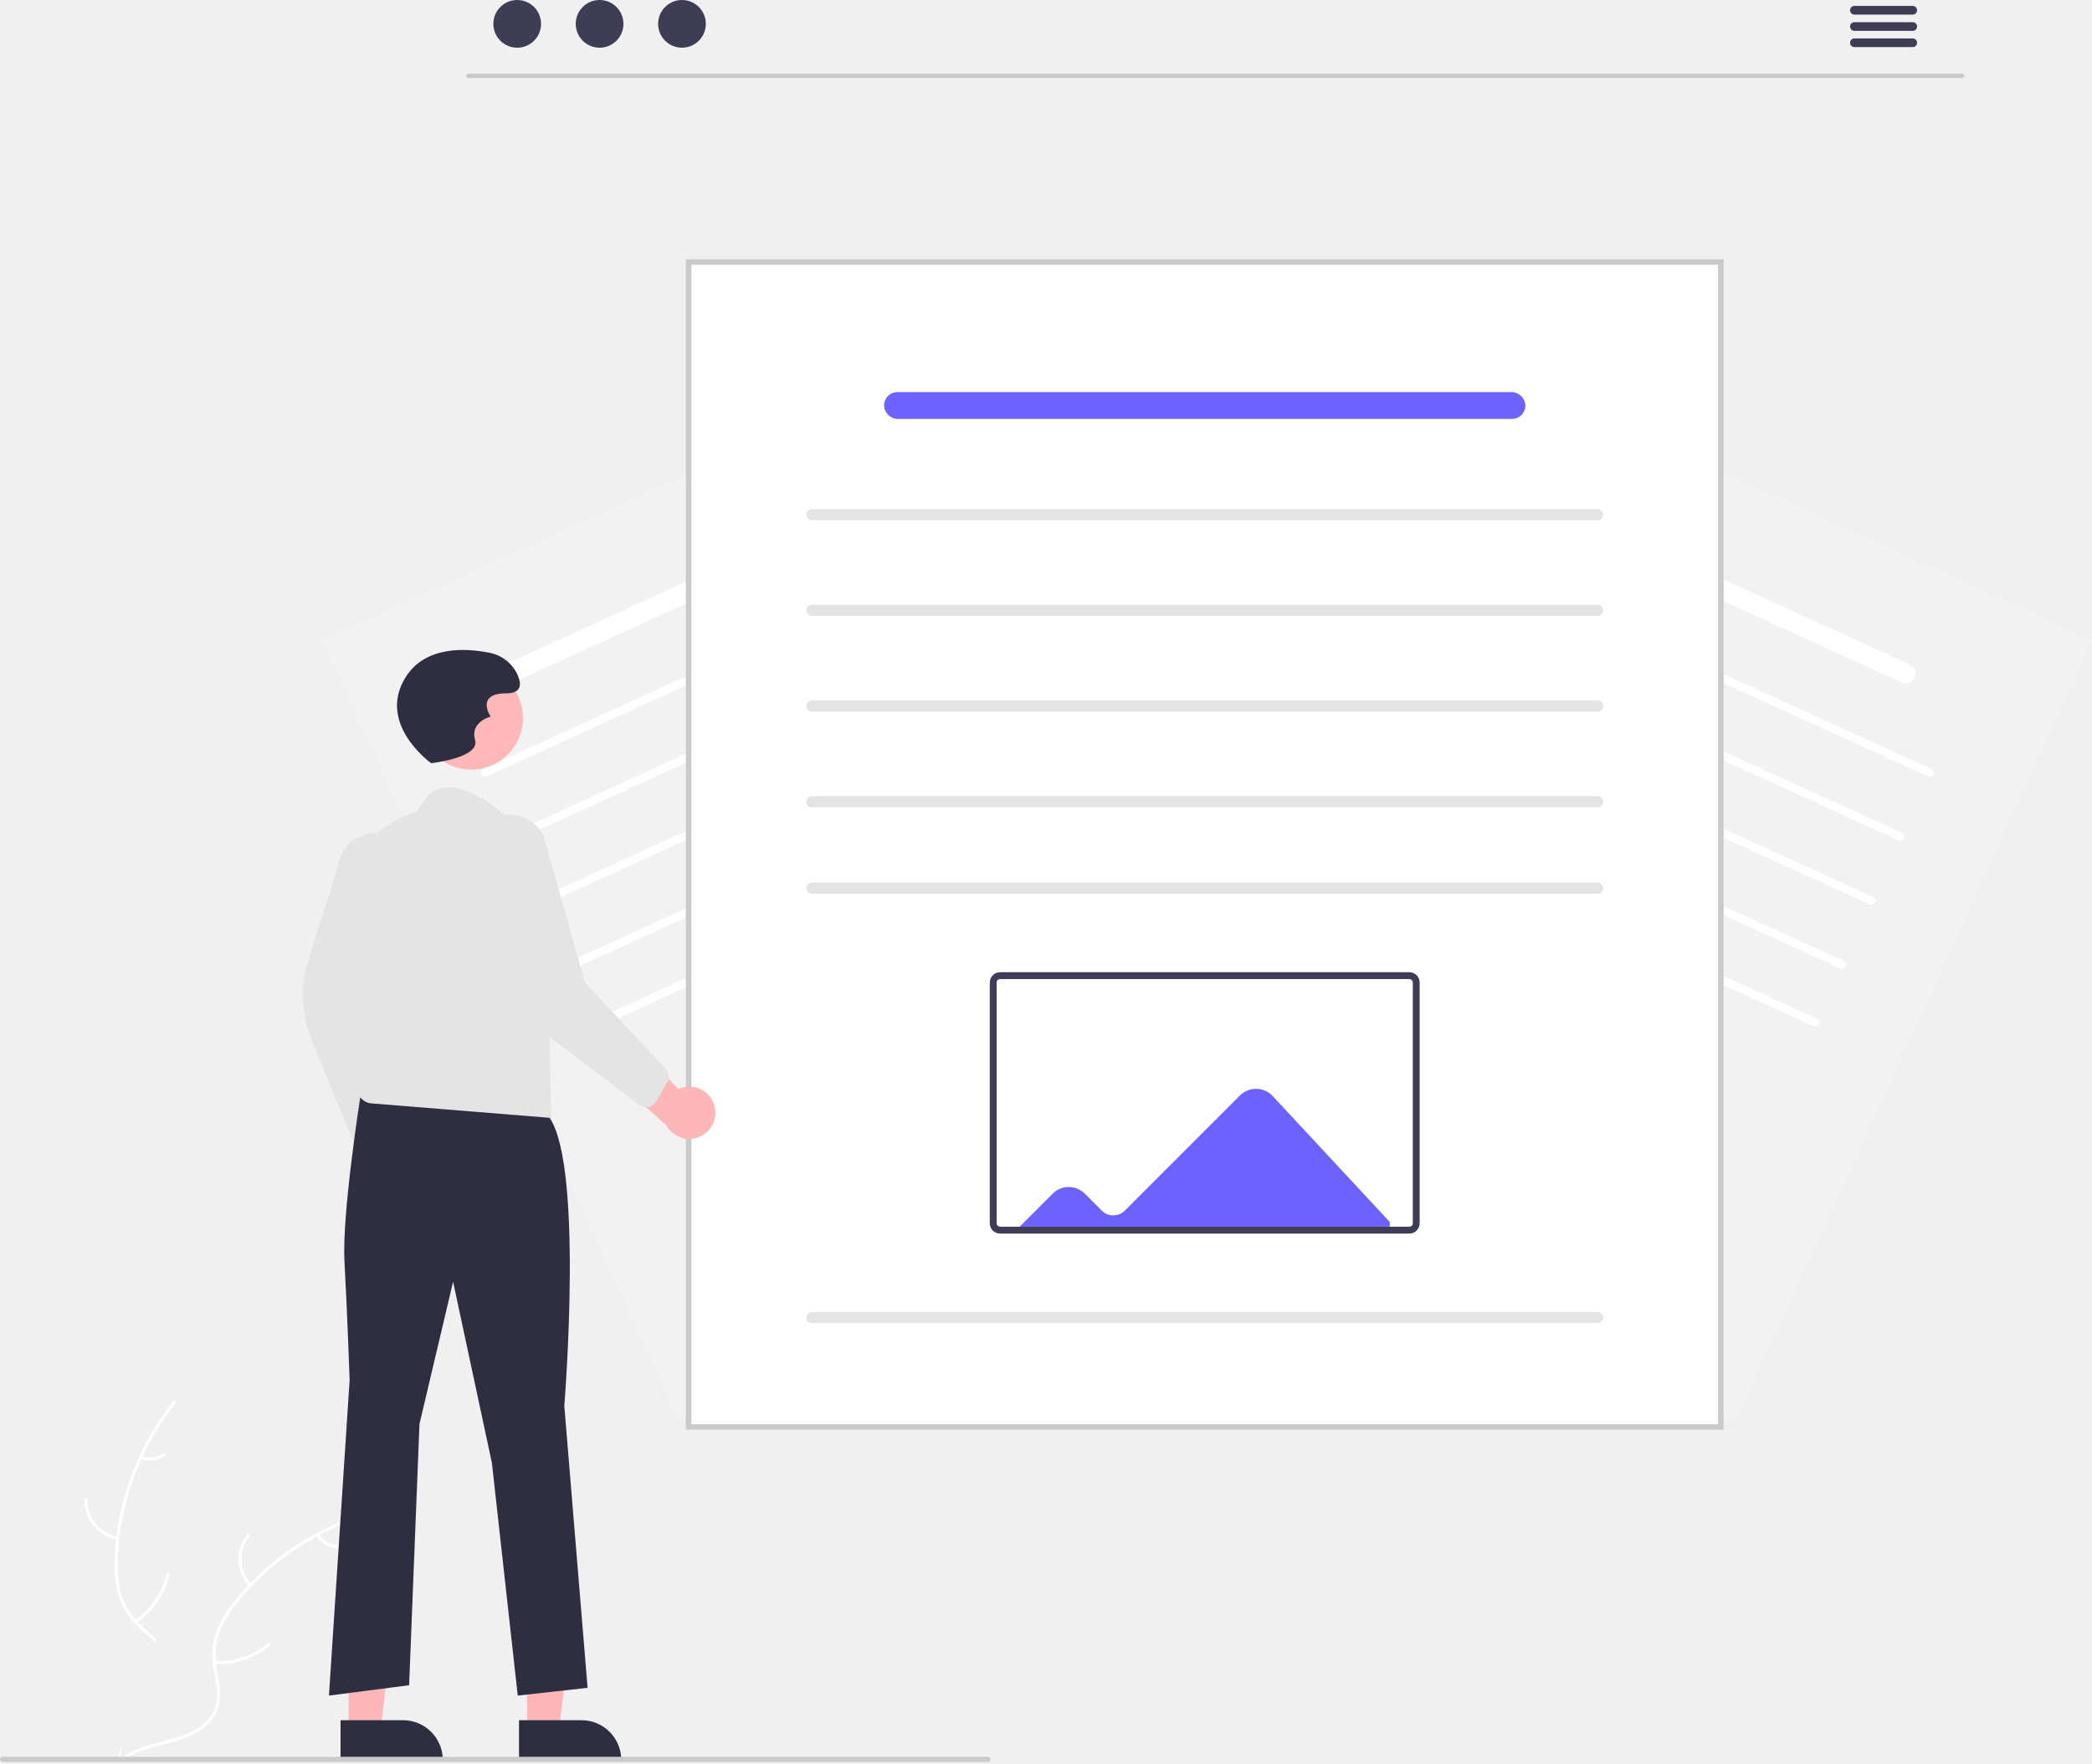
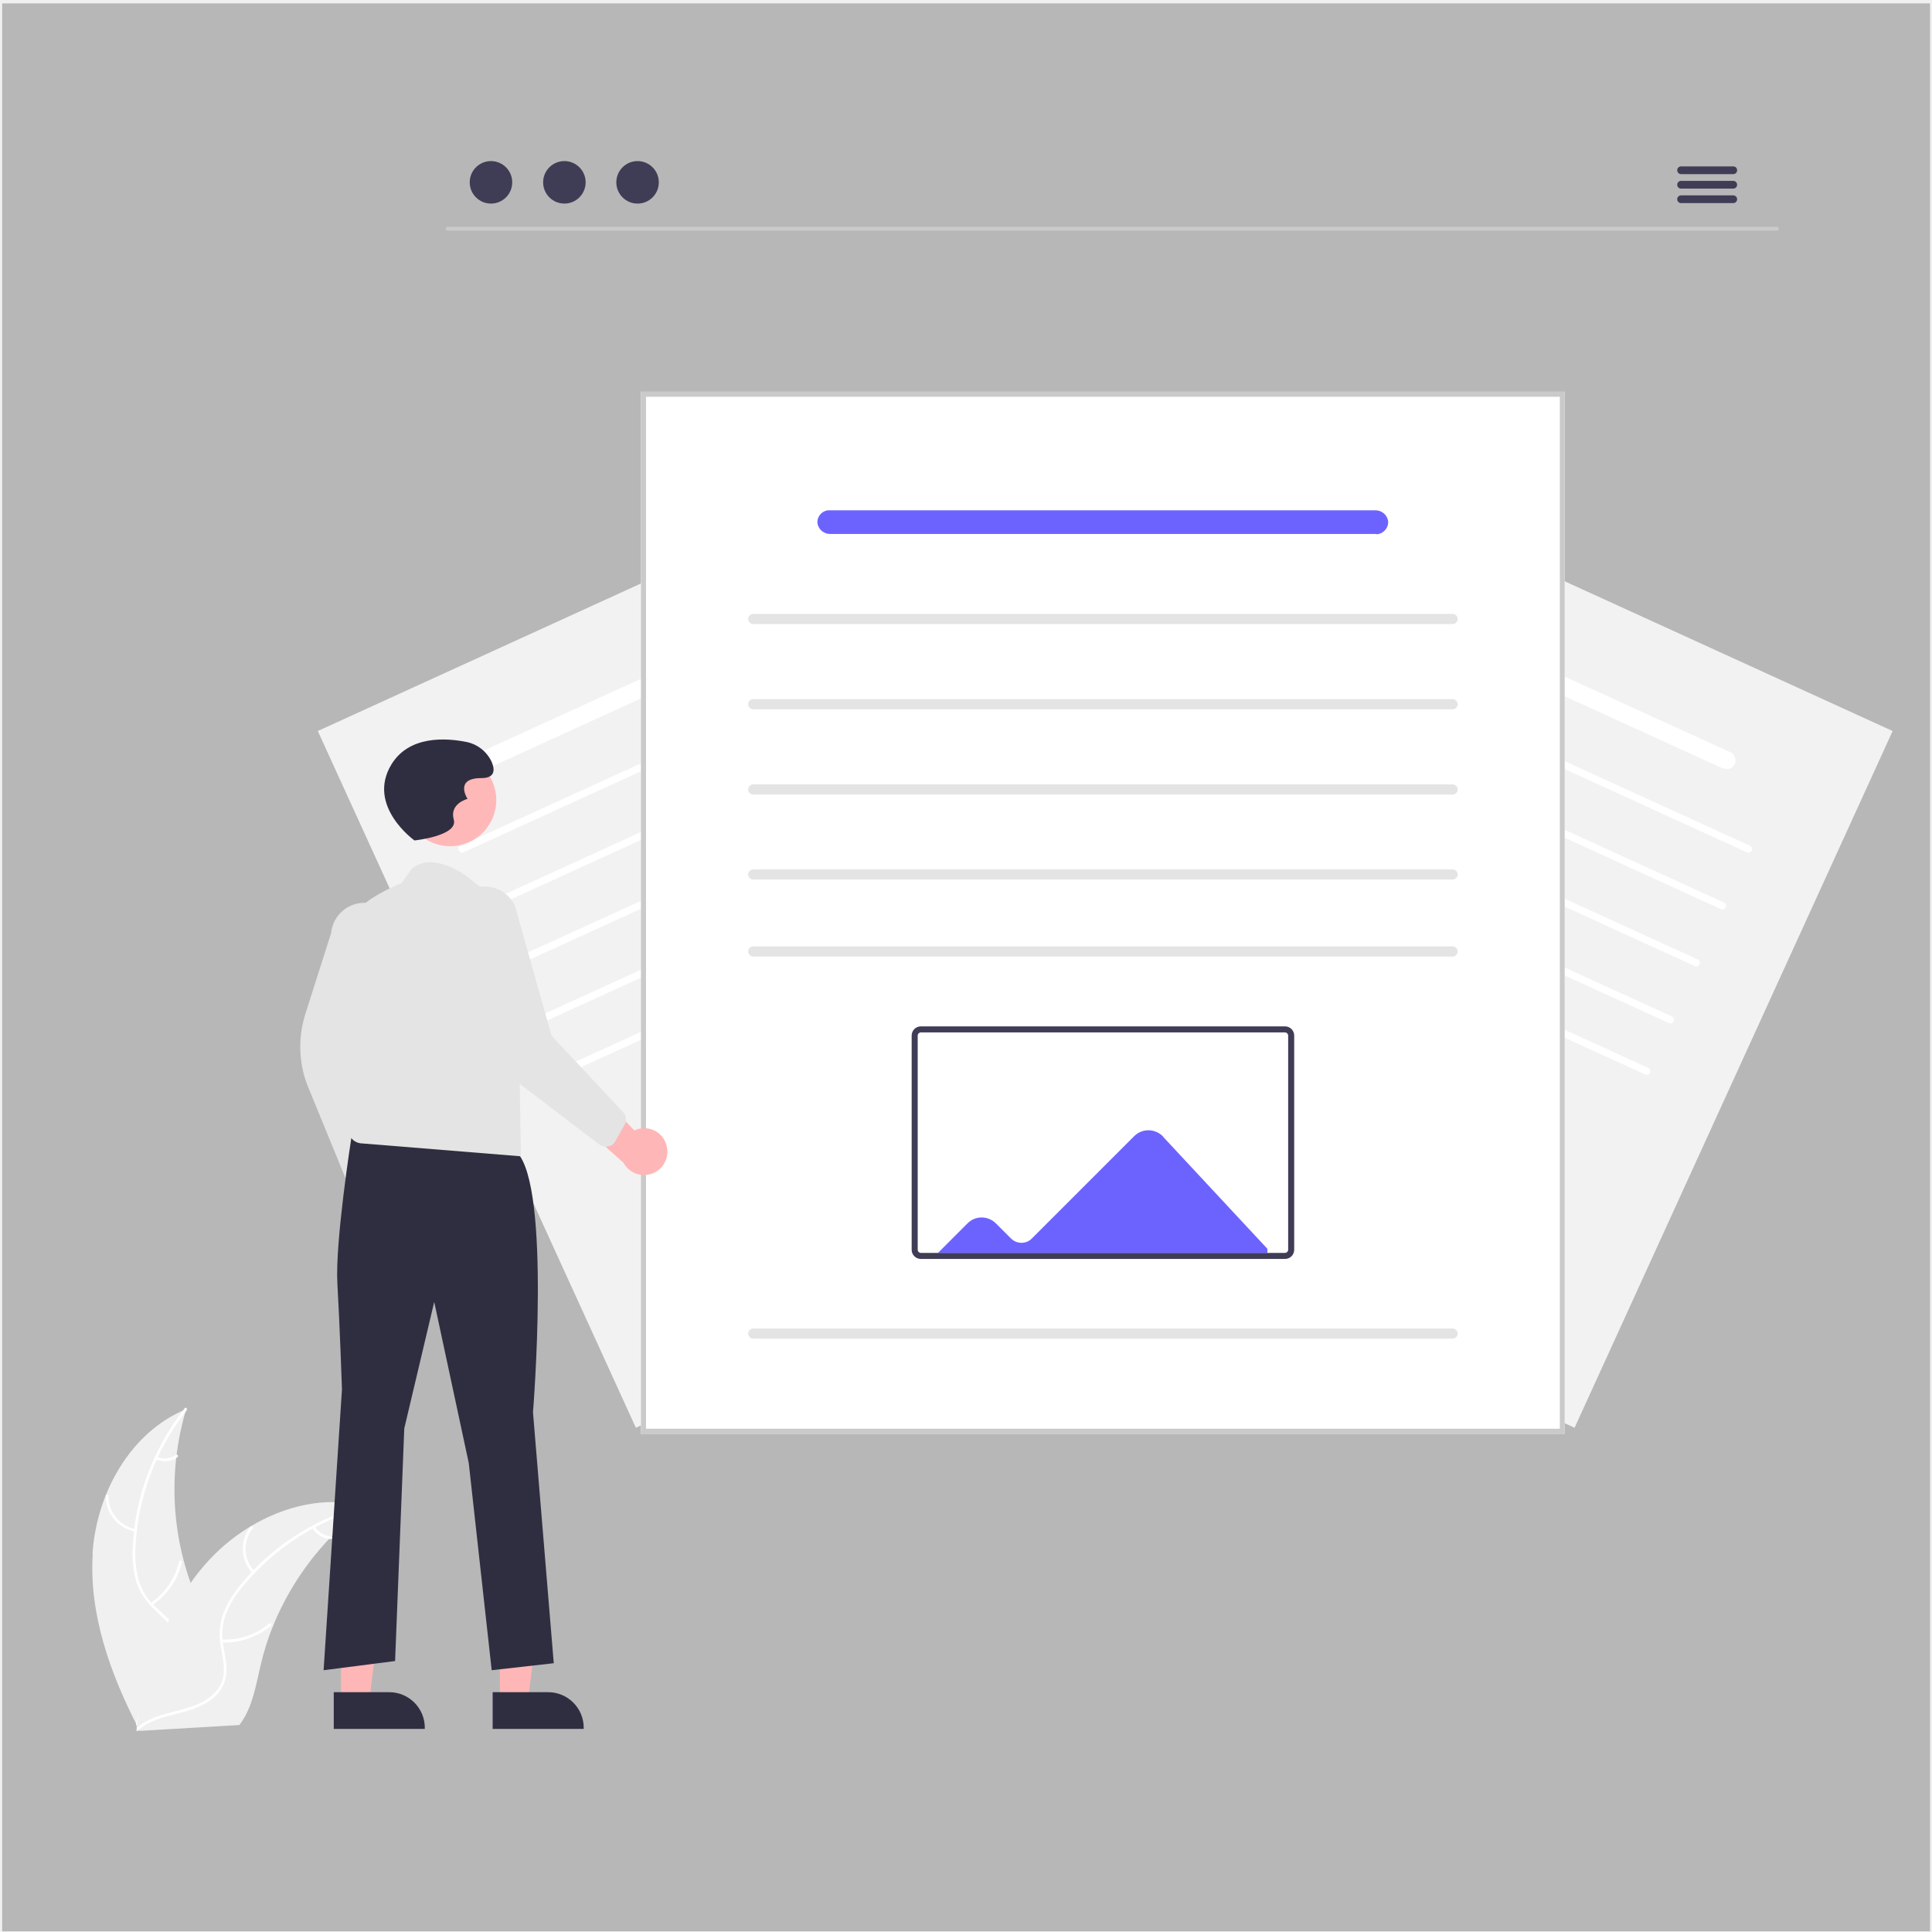
- <svg xmlns="http://www.w3.org/2000/svg" data-name="Layer 1" width="808.841" height="681.894" viewBox="0 0 808.841 681.894">
-   <path d="M866.246,659.314,597.9,536.809,736.075,234.139l268.345,122.505Z" transform="translate(-195.5797 -109.0532)" fill="#f2f2f2" />
-   <path d="M907.123,483.478l-203.145-92.739a1.586,1.586,0,0,1,1.317-2.885l203.145,92.739a1.586,1.586,0,0,1-1.317,2.885Z" transform="translate(-195.5797 -109.0532)" fill="#fff" />
-   <path d="M918.42,458.734,715.275,365.995a1.586,1.586,0,1,1,1.317-2.885l203.145,92.739a1.586,1.586,0,1,1-1.317,2.885Z" transform="translate(-195.5797 -109.0532)" fill="#fff" />
-   <path d="M929.716,433.99,726.571,341.25a1.586,1.586,0,1,1,1.317-2.885l203.145,92.739a1.586,1.586,0,0,1-1.317,2.885Z" transform="translate(-195.5797 -109.0532)" fill="#fff" />
-   <path d="M941.012,409.246,737.867,316.506a1.586,1.586,0,1,1,1.317-2.885l203.145,92.739a1.586,1.586,0,0,1-1.317,2.885Z" transform="translate(-195.5797 -109.0532)" fill="#fff" />
-   <path d="M896.915,505.84,693.77,413.101a1.586,1.586,0,1,1,1.317-2.885l203.145,92.739a1.586,1.586,0,0,1-1.317,2.885Z" transform="translate(-195.5797 -109.0532)" fill="#fff" />
-   <path d="M930.837,372.948,772.156,300.507a3.965,3.965,0,0,1-2.23-4.779,3.816,3.816,0,0,1,5.2-2.252L933.76,365.895a4.001,4.001,0,0,1,2.261,4.85A3.816,3.816,0,0,1,930.837,372.948Z" transform="translate(-195.5797 -109.0532)" fill="#fff" />
-   <path d="M320.271,356.644,588.616,234.139,726.791,536.809,458.445,659.314Z" transform="translate(-195.5797 -109.0532)" fill="#f2f2f2" />
-   <path d="M417.568,483.478l203.145-92.739a1.586,1.586,0,1,0-1.317-2.885l-203.145,92.739a1.586,1.586,0,1,0,1.317,2.885Z" transform="translate(-195.5797 -109.0532)" fill="#fff" />
-   <path d="M406.271,458.734,609.416,365.995a1.586,1.586,0,0,0-1.317-2.885l-203.145,92.739a1.586,1.586,0,1,0,1.317,2.885Z" transform="translate(-195.5797 -109.0532)" fill="#fff" />
-   <path d="M394.975,433.99l203.145-92.739a1.586,1.586,0,0,0-1.317-2.885L393.658,431.104a1.586,1.586,0,0,0,1.317,2.885Z" transform="translate(-195.5797 -109.0532)" fill="#fff" />
-   <path d="M383.679,409.246l203.145-92.739a1.586,1.586,0,1,0-1.317-2.885L382.362,406.36a1.586,1.586,0,0,0,1.317,2.885Z" transform="translate(-195.5797 -109.0532)" fill="#fff" />
-   <path d="M427.776,505.84,630.921,413.101a1.586,1.586,0,0,0-1.317-2.885L426.459,502.955a1.586,1.586,0,1,0,1.317,2.885Z" transform="translate(-195.5797 -109.0532)" fill="#fff" />
-   <path d="M393.854,372.948l158.682-72.441a3.965,3.965,0,0,0,2.23-4.779,3.816,3.816,0,0,0-5.2-2.252L390.931,365.895a4.001,4.001,0,0,0-2.261,4.85A3.816,3.816,0,0,0,393.854,372.948Z" transform="translate(-195.5797 -109.0532)" fill="#fff" />
-   <path d="M222.405,714.031c1.694-26.244,16.317-52.871,40.66-62.823a121.169,121.169,0,0,0,4.933,83.044c4.431,10.101,10.41,20.874,7.436,31.495-1.85,6.609-7.022,11.888-12.949,15.349-5.927,3.461-12.62,5.34-19.231,7.184l-1.253,1.168C229.947,766.075,220.711,740.276,222.405,714.031Z" transform="translate(-195.5797 -109.0532)" fill="#f0f0f0" />
-   <path d="M263.34,651.686a103.567,103.567,0,0,0-22.249,59.71,44.599,44.599,0,0,0,1.333,13.91,25.58,25.58,0,0,0,7.054,11.467c3.049,2.975,6.512,5.665,8.785,9.33a15.663,15.663,0,0,1,1.521,12.719c-1.501,5.294-4.814,9.733-8.205,13.961-3.765,4.695-7.75,9.511-9.112,15.52-.165.728-1.285.429-1.12-.298,2.37-10.454,12-16.883,16.209-26.422,1.964-4.451,2.598-9.521.246-13.957-2.056-3.879-5.626-6.656-8.739-9.642a27.296,27.296,0,0,1-7.315-10.955,41.231,41.231,0,0,1-1.863-13.808,100.479,100.479,0,0,1,5.517-30.916,105.403,105.403,0,0,1,17.121-31.442c.462-.583,1.276.243.817.822Z" transform="translate(-195.5797 -109.0532)" fill="#fff" />
-   <path d="M240.987,704.376a15.538,15.538,0,0,1-12.771-15.548.58.58,0,0,1,1.159-.011,14.388,14.388,0,0,0,11.909,14.439c.735.129.433,1.249-.298,1.12Z" transform="translate(-195.5797 -109.0532)" fill="#fff" />
-   <path d="M247.733,735.468a29.949,29.949,0,0,0,12.329-18.01c.168-.727,1.288-.429,1.12.298A31.151,31.151,0,0,1,248.315,736.471c-.619.419-1.197-.586-.582-1.003Z" transform="translate(-195.5797 -109.0532)" fill="#fff" />
-   <path d="M250.413,671.958a8.795,8.795,0,0,0,8.295-.916c.613-.426,1.191.579.582,1.003a9.856,9.856,0,0,1-9.175,1.034.599.599,0,0,1-.411-.709.582.582,0,0,1,.709-.411Z" transform="translate(-195.5797 -109.0532)" fill="#fff" />
-   <path d="M341.559,693.247c-.375.277-.751.554-1.126.841A115.831,115.831,0,0,0,326.333,706.508c-.342.344-.684.697-1.016,1.05a122.112,122.112,0,0,0-24.324,37.81,118.587,118.587,0,0,0-5.489,17.162c-1.922,8.081-3.362,16.996-7.713,23.771a20.346,20.346,0,0,1-1.466,2.047l-42.802,2.539c-.1-.043-.2-.076-.301-.119l-1.704.18c.051-.307.11-.624.161-.931.029-.178.067-.357.096-.535.022-.119.045-.238.058-.346.007-.04.015-.079.023-.109.013-.109.037-.208.051-.307q.489-2.66,1.017-5.323c-.001-.01-.001-.01.008-.02,2.716-13.518,6.585-26.928,12.366-39.325.174-.373.347-.756.541-1.13a113.158,113.158,0,0,1,9.233-15.992,100.037,100.037,0,0,1,6.199-8.002,83.187,83.187,0,0,1,19.857-16.799c14.87-9.016,32.459-13.176,49.159-9.198C340.713,693.033,341.131,693.135,341.559,693.247Z" transform="translate(-195.5797 -109.0532)" fill="#f0f0f0" />
-   <path d="M341.495,693.796a103.567,103.567,0,0,0-53.714,34.279,44.6,44.6,0,0,0-7.31,11.909,25.58,25.58,0,0,0-1.272,13.402c.643,4.211,1.789,8.444,1.397,12.739a15.663,15.663,0,0,1-6.443,11.071c-4.385,3.323-9.703,4.873-14.956,6.207-5.833,1.482-11.914,2.928-16.62,6.906-.57.482-1.285-.431-.715-.912,8.186-6.92,19.746-6.255,28.85-11.338,4.248-2.371,7.806-6.037,8.599-10.995.693-4.335-.484-8.702-1.172-12.96a27.296,27.296,0,0,1,.755-13.151,41.231,41.231,0,0,1,6.825-12.146,100.479,100.479,0,0,1,23.018-21.363,105.404,105.404,0,0,1,32.6-14.797c.72-.188.873.962.157,1.149Z" transform="translate(-195.5797 -109.0532)" fill="#fff" />
-   <path d="M291.924,722.407a15.538,15.538,0,0,1-.836-20.103c.461-.586,1.394.102.932.689a14.388,14.388,0,0,0,.816,18.699c.509.545-.406,1.258-.912.715Z" transform="translate(-195.5797 -109.0532)" fill="#fff" />
-   <path d="M278.591,751.295a29.949,29.949,0,0,0,20.687-6.957c.572-.48,1.286.433.715.912a31.151,31.151,0,0,1-21.542,7.196c-.746-.038-.603-1.189.139-1.151Z" transform="translate(-195.5797 -109.0532)" fill="#fff" />
-   <path d="M318.968,702.199a8.795,8.795,0,0,0,7.175,4.263c.746.029.602,1.179-.139,1.151a9.856,9.856,0,0,1-7.948-4.698.599.599,0,0,1,.098-.814.582.582,0,0,1,.814.098Z" transform="translate(-195.5797 -109.0532)" fill="#fff" />
-   <path d="M861.997,661.858H460.741V209.276H861.997Z" transform="translate(-195.5797 -109.0532)" fill="#fff" />
-   <path d="M861.997,661.858H460.741V209.276H861.997Zm-399.099-2.157H859.84v-448.268H462.898Z" transform="translate(-195.5797 -109.0532)" fill="#cacaca" />
-   <path d="M813.25,421.185H509.488a2.157,2.157,0,1,1,0-4.315h303.762a2.157,2.157,0,0,1,0,4.315Z" transform="translate(-195.5797 -109.0532)" fill="#e4e4e4" />
-   <path d="M813.25,384.185H509.488a2.157,2.157,0,1,1,0-4.315h303.762a2.157,2.157,0,0,1,0,4.315Z" transform="translate(-195.5797 -109.0532)" fill="#e4e4e4" />
-   <path d="M813.25,347.185H509.488a2.157,2.157,0,1,1,0-4.315h303.762a2.157,2.157,0,0,1,0,4.315Z" transform="translate(-195.5797 -109.0532)" fill="#e4e4e4" />
-   <path d="M813.25,310.185H509.488a2.157,2.157,0,1,1,0-4.315h303.762a2.157,2.157,0,0,1,0,4.315Z" transform="translate(-195.5797 -109.0532)" fill="#e4e4e4" />
-   <path d="M813.25,454.623H509.488a2.157,2.157,0,1,1,0-4.315h303.762a2.157,2.157,0,0,1,0,4.315Z" transform="translate(-195.5797 -109.0532)" fill="#e4e4e4" />
-   <path d="M813.25,620.623H509.488a2.157,2.157,0,1,1,0-4.315h303.762a2.157,2.157,0,0,1,0,4.315Z" transform="translate(-195.5797 -109.0532)" fill="#e4e4e4" />
-   <path d="M740.484,585.994h-158.231a3.993,3.993,0,0,1-3.989-3.989V488.928a3.993,3.993,0,0,1,3.989-3.989h158.231a3.993,3.993,0,0,1,3.989,3.989v93.077A3.993,3.993,0,0,1,740.484,585.994Z" transform="translate(-195.5797 -109.0532)" fill="#fff" />
-   <path d="M687.643,532.82a8.801,8.801,0,0,0-12.646-.226L630.467,577.125a6.288,6.288,0,0,1-8.869.013l-6.595-6.582a8.78,8.78,0,0,0-12.42,0L589.819,583.335H732.918v-1.822Z" transform="translate(-195.5797 -109.0532)" fill="#6c63ff" />
-   <path d="M740.484,585.994h-158.231a3.993,3.993,0,0,1-3.989-3.989V488.928a3.993,3.993,0,0,1,3.989-3.989h158.231a3.993,3.993,0,0,1,3.989,3.989v93.077A3.993,3.993,0,0,1,740.484,585.994ZM582.253,487.598a1.331,1.331,0,0,0-1.33,1.33v93.077a1.331,1.331,0,0,0,1.33,1.33h158.231a1.331,1.331,0,0,0,1.33-1.33V488.928a1.331,1.331,0,0,0-1.33-1.33Z" transform="translate(-195.5797 -109.0532)" fill="#3f3d56" />
-   <path d="M359.017,570.436a10.056,10.056,0,0,0-8.672-12.75l-8.291-34.76-12.707,13.541,9.821,30.933a10.11,10.11,0,0,0,19.849,3.036Z" transform="translate(-195.5797 -109.0532)" fill="#ffb6b6" />
-   <path d="M336.856,557.828a4.505,4.505,0,0,1-2.708-2.476l-17.579-42.998a46.373,46.373,0,0,1-1.648-32.603l11.264-35.283a14.497,14.497,0,1,1,28.872,2.642l-14.938,56.816,10.005,44.622a4.515,4.515,0,0,1-2.2,4.679l-7.416,4.237a4.506,4.506,0,0,1-2.623.576A4.455,4.455,0,0,1,336.856,557.828Z" transform="translate(-195.5797 -109.0532)" fill="#e4e4e4" />
-   <polygon points="203.799 669.082 216.058 669.082 221.891 621.794 203.796 621.794 203.799 669.082" fill="#ffb6b6" />
-   <path d="M396.251,774.133l24.144-.001h.001a15.387,15.387,0,0,1,15.386,15.386v.5l-39.531.001Z" transform="translate(-195.5797 -109.0532)" fill="#2f2e41" />
-   <polygon points="134.799 669.082 147.058 669.082 152.891 621.794 134.796 621.794 134.799 669.082" fill="#ffb6b6" />
-   <path d="M327.251,774.133l24.144-.001h.001a15.387,15.387,0,0,1,15.386,15.386v.5l-39.531.001Z" transform="translate(-195.5797 -109.0532)" fill="#2f2e41" />
-   <path d="M406.761,539.618l-71.897-6.326s-7.103,45.326-6.103,63.326,2,46,2,46l-8,122,31-4,4-101,13-55,15,70,10,90,27-3-9-109S421.76,554.618,406.761,539.618Z" transform="translate(-195.5797 -109.0532)" fill="#2f2e41" />
-   <circle cx="182.181" cy="277.565" r="20" fill="#ffb8b8" />
-   <path d="M399.662,431.276l-14.285-11.371s-15.469-11.936-24.543-3.111l-4.074,5.825s-23.098,8.657-23.098,19.657l1.098,60.343s-8,31,4,33l69.902,5.657-.902-57.657Z" transform="translate(-195.5797 -109.0532)" fill="#e4e4e4" />
-   <path d="M362.261,404.118s-21-15-10-33c7.631-12.487,23.444-11.499,32.414-9.722a15.154,15.154,0,0,1,11.086,8.722c1.5,3.5,1.5,7-4.5,7-12,0-6,9-6,9s-8,2-6,9S362.261,404.118,362.261,404.118Z" transform="translate(-195.5797 -109.0532)" fill="#2f2e41" />
-   <path d="M471.819,536.663a10.056,10.056,0,0,0-13.945-6.581L433.082,504.346l-4.072,18.118,24.167,21.661a10.11,10.11,0,0,0,18.641-7.463Z" transform="translate(-195.5797 -109.0532)" fill="#ffb6b6" />
-   <path d="M446.325,537.054a4.505,4.505,0,0,1-3.59-.758l-36.977-28.116a46.373,46.373,0,0,1-17.974-27.25l-8.211-36.116a14.497,14.497,0,1,1,26.215-12.384l15.98,56.532,31.277,33.361a4.515,4.515,0,0,1,.48,5.148l-4.237,7.416a4.506,4.506,0,0,1-1.968,1.828A4.455,4.455,0,0,1,446.325,537.054Z" transform="translate(-195.5797 -109.0532)" fill="#e4e4e4" />
-   <path d="M954.236,139.23H376.68a.838.838,0,0,1,0-1.677H954.236a.838.838,0,0,1,0,1.677Z" transform="translate(-195.5797 -109.0532)" fill="#cacaca" />
-   <circle cx="199.967" cy="9.221" r="9.221" fill="#3f3d56" />
-   <circle cx="231.821" cy="9.221" r="9.221" fill="#3f3d56" />
-   <circle cx="263.675" cy="9.221" r="9.221" fill="#3f3d56" />
-   <path d="M935.15,114.693H912.518a1.677,1.677,0,0,1,0-3.353h22.633a1.677,1.677,0,0,1,0,3.353Z" transform="translate(-195.5797 -109.0532)" fill="#3f3d56" />
-   <path d="M935.15,120.98H912.518a1.677,1.677,0,0,1,0-3.353h22.633a1.677,1.677,0,0,1,0,3.353Z" transform="translate(-195.5797 -109.0532)" fill="#3f3d56" />
-   <path d="M935.15,127.267H912.518a1.677,1.677,0,0,1,0-3.353h22.633a1.677,1.677,0,0,1,0,3.353Z" transform="translate(-195.5797 -109.0532)" fill="#3f3d56" />
-   <path d="M577.58,790.276h-381a1,1,0,1,1,0-2h381a1,1,0,0,1,0,2Z" transform="translate(-195.5797 -109.0532)" fill="#cacaca" />
-   <path d="M780.155,271.019H542.879a5.393,5.393,0,0,1-5.459-4.654,5.191,5.191,0,0,1,5.162-5.725H779.787a5.442,5.442,0,0,1,5.538,4.724A5.19,5.19,0,0,1,780.155,271.019Z" transform="translate(-195.5797 -109.0532)" fill="#6c63ff" />
+ <svg xmlns="http://www.w3.org/2000/svg" version="1.1" viewBox="0 0 800 800">
+   <defs>
+     <style>
+       .cls-1 {
+         fill: #cacaca;
+       }
+ 
+       .cls-2 {
+         fill: #2f2e41;
+       }
+ 
+       .cls-3 {
+         fill: #fff;
+       }
+ 
+       .cls-4 {
+         fill: #ffb6b6;
+       }
+ 
+       .cls-5 {
+         fill: #f0f0f0;
+       }
+ 
+       .cls-6 {
+         fill: #3f3d56;
+       }
+ 
+       .cls-7 {
+         fill: #f2f2f2;
+       }
+ 
+       .cls-8 {
+         fill: #ffb8b8;
+       }
+ 
+       .cls-9 {
+         fill: #e4e4e4;
+       }
+ 
+       .cls-10 {
+         fill: #6c63ff;
+       }
+ 
+       .cls-11 {
+         fill: #b7b7b7;
+       }
+     </style>
+   </defs>
+   <g>
+     <g id="Capa_1">
+       <rect class="cls-11" x=".9" y="1.4" width="798.3" height="798.3" />
+       <path class="cls-7" d="M652,591.2l-255.8-116.8,131.7-288.5,255.8,116.8-131.7,288.5Z" />
+       <path class="cls-3" d="M691,423.6l-193.6-88.4c-.8-.3-1.1-1.2-.7-2,.3-.8,1.2-1.1,2-.7h0l193.6,88.4c.8.3,1.1,1.2.7,2-.3.8-1.2,1.1-2,.7h0Z" />
+       <path class="cls-3" d="M701.7,400l-193.6-88.4c-.8-.3-1.1-1.2-.7-2,.3-.8,1.2-1.1,2-.7h0l193.6,88.4c.8.3,1.1,1.2.7,2-.3.8-1.2,1.1-2,.7h0Z" />
+       <path class="cls-3" d="M712.5,376.4l-193.6-88.4c-.8-.3-1.1-1.2-.7-2,.3-.8,1.2-1.1,2-.7l193.6,88.4c.8.3,1.1,1.2.7,2-.3.8-1.2,1.1-2,.7Z" />
+       <path class="cls-3" d="M723.3,352.9l-193.6-88.4c-.8-.3-1.1-1.2-.7-2,.3-.8,1.2-1.1,2-.7l193.6,88.4c.8.3,1.1,1.2.7,2-.3.8-1.2,1.1-2,.7h0Z" />
+       <path class="cls-3" d="M681.2,444.9l-193.6-88.4c-.8-.3-1.1-1.2-.7-2,.3-.8,1.2-1.1,2-.7l193.6,88.4c.8.3,1.1,1.2.7,2-.3.8-1.2,1.1-2,.7h0Z" />
+       <path class="cls-3" d="M713.6,318.3l-151.3-69.1c-1.8-.8-2.7-2.7-2.1-4.6.6-1.9,2.7-2.9,4.6-2.3.1,0,.2,0,.3.1l151.2,69c1.8.8,2.7,2.8,2.2,4.6-.7,1.9-2.7,2.9-4.6,2.2-.1,0-.2,0-.3-.1Z" />
+       <path class="cls-7" d="M131.6,302.7l255.8-116.8,131.7,288.5-255.8,116.8-131.7-288.5Z" />
+       <path class="cls-3" d="M224.3,423.6l193.6-88.4c.8-.3,1.1-1.2.7-2-.3-.8-1.2-1.1-2-.7l-193.6,88.4c-.8.3-1.1,1.2-.7,2s1.2,1.1,2,.7h0Z" />
+       <path class="cls-3" d="M213.5,400l193.6-88.4c.8-.3,1.1-1.2.7-2-.3-.8-1.2-1.1-2-.7h0l-193.6,88.4c-.8.3-1.1,1.2-.7,2s1.2,1.1,2,.7h0Z" />
+       <path class="cls-3" d="M202.8,376.4l193.6-88.4c.8-.3,1.1-1.2.7-2-.3-.8-1.2-1.1-2-.7l-193.6,88.4c-.8.3-1.1,1.2-.7,2,.3.8,1.2,1.1,2,.7Z" />
+       <path class="cls-3" d="M192,352.9l193.6-88.4c.8-.3,1.1-1.2.7-2-.3-.8-1.2-1.1-2-.7l-193.6,88.4c-.8.3-1.1,1.2-.7,2s1.2,1.1,2,.7h0Z" />
+       <path class="cls-3" d="M234,444.9l193.6-88.4c.8-.3,1.1-1.2.7-2-.3-.8-1.2-1.1-2-.7l-193.6,88.4c-.8.3-1.1,1.2-.7,2s1.2,1.1,2,.7h0Z" />
+       <path class="cls-3" d="M201.7,318.3l151.3-69.1c1.8-.8,2.7-2.7,2.1-4.6-.6-1.9-2.7-2.9-4.6-2.3-.1,0-.2,0-.3.1l-151.2,69c-1.8.8-2.7,2.8-2.2,4.6.7,1.9,2.7,2.9,4.6,2.2.1,0,.2,0,.3-.1Z" />
+       <path class="cls-5" d="M38.3,643.4c1.6-25,15.6-50.4,38.8-59.9-7.8,26.1-6.2,54.2,4.7,79.2,4.2,9.6,9.9,19.9,7.1,30-1.8,6.3-6.7,11.3-12.3,14.6-5.6,3.3-12,5.1-18.3,6.8l-1.2,1.1c-11.5-22.3-20.3-46.9-18.7-71.9Z" />
+       <path class="cls-3" d="M77.3,584c-12.9,16.3-20.3,36.2-21.2,56.9-.3,4.5.2,8.9,1.3,13.3,1.2,4.2,3.5,8,6.7,10.9,2.9,2.8,6.2,5.4,8.4,8.9,2.2,3.6,2.7,8.1,1.4,12.1-1.4,5-4.6,9.3-7.8,13.3-3.6,4.5-7.4,9.1-8.7,14.8-.2.7-1.2.4-1.1-.3,2.3-10,11.4-16.1,15.5-25.2,1.9-4.2,2.5-9.1.2-13.3-2-3.7-5.4-6.3-8.3-9.2-3.1-2.9-5.5-6.4-7-10.4-1.3-4.3-1.9-8.7-1.8-13.2.2-10,2-20,5.3-29.5,3.7-10.8,9.2-21,16.3-30,.4-.6,1.2.2.8.8h0Z" />
+       <path class="cls-3" d="M56,634.2c-7.1-1.3-12.3-7.6-12.2-14.8,0-.3.3-.5.6-.5.3,0,.5.2.5.5-.1,6.8,4.7,12.6,11.4,13.8.7.1.4,1.2-.3,1.1h0Z" />
+       <path class="cls-3" d="M62.4,663.8c5.9-4,10.1-10.2,11.8-17.2.2-.7,1.2-.4,1.1.3-1.7,7.3-6.1,13.6-12.3,17.8-.6.4-1.1-.6-.6-1Z" />
+       <path class="cls-3" d="M65,603.3c2.6,1.1,5.6.7,7.9-.9.6-.4,1.1.6.6,1-2.6,1.8-5.8,2.1-8.7,1-.3,0-.5-.4-.4-.7,0-.3.4-.5.7-.4h0Z" />
+       <path class="cls-5" d="M151.8,623.6c-.4.3-.7.5-1.1.8-4.8,3.6-9.3,7.5-13.4,11.8-.3.3-.7.7-1,1-9.9,10.5-17.8,22.7-23.2,36-2.2,5.3-3.9,10.8-5.2,16.4-1.8,7.7-3.2,16.2-7.4,22.7-.4.7-.9,1.3-1.4,2l-40.8,2.4c0,0-.2,0-.3-.1l-1.6.2c0-.3.1-.6.2-.9,0-.2,0-.3,0-.5,0-.1,0-.2,0-.3,0,0,0,0,0-.1,0-.1,0-.2,0-.3.3-1.7.6-3.4,1-5.1t0,0c2.6-12.9,6.3-25.7,11.8-37.5.2-.4.3-.7.5-1.1,2.5-5.3,5.5-10.4,8.8-15.2,1.8-2.6,3.8-5.2,5.9-7.6,5.4-6.3,11.8-11.7,18.9-16,14.2-8.6,30.9-12.6,46.9-8.8.4,0,.8.2,1.2.3Z" />
+       <path class="cls-3" d="M151.8,624.1c-20.1,5.2-38,16.7-51.2,32.7-2.9,3.4-5.3,7.2-7,11.4-1.5,4.1-2,8.5-1.2,12.8.6,4,1.7,8,1.3,12.1-.4,4.2-2.7,8.1-6.1,10.6-4.2,3.2-9.2,4.6-14.3,5.9-5.6,1.4-11.4,2.8-15.8,6.6-.5.5-1.2-.4-.7-.9,7.8-6.6,18.8-6,27.5-10.8,4-2.3,7.4-5.8,8.2-10.5.7-4.1-.5-8.3-1.1-12.4-.8-4.2-.5-8.5.7-12.5,1.5-4.2,3.7-8.1,6.5-11.6,6.2-7.9,13.6-14.8,21.9-20.4,9.5-6.4,20-11.2,31.1-14.1.7-.2.8.9.1,1.1h0Z" />
+       <path class="cls-3" d="M104.5,651.4c-4.9-5.3-5.3-13.4-.8-19.2.4-.6,1.3,0,.9.7-4.2,5.3-3.8,12.9.8,17.8.5.5-.4,1.2-.9.7h0Z" />
+       <path class="cls-3" d="M91.8,678.9c7.2.3,14.2-2,19.7-6.6.5-.5,1.2.4.7.9-5.7,4.8-13.1,7.2-20.5,6.9-.7,0-.6-1.1.1-1.1Z" />
+       <path class="cls-3" d="M130.3,632.1c1.5,2.4,4,3.9,6.8,4.1.7,0,.6,1.1-.1,1.1-3.1-.1-5.9-1.8-7.6-4.5-.2-.2-.1-.6,0-.8.2-.2.6-.1.8,0h0Z" />
+       <path class="cls-3" d="M647.9,593.7h-382.5V162.2h382.5v431.4Z" />
+       <path class="cls-1" d="M647.9,593.7h-382.5V162.2h382.5v431.4ZM267.5,591.6h378.4V164.3h-378.4v427.3Z" />
+       <path class="cls-9" d="M601.5,364.2h-289.6c-1.1,0-2.1-.9-2.1-2.1,0-1.1.9-2.1,2.1-2.1h289.6c1.1,0,2.1.9,2.1,2.1,0,1.1-.9,2.1-2.1,2.1Z" />
+       <path class="cls-9" d="M601.5,329h-289.6c-1.1,0-2.1-.9-2.1-2.1,0-1.1.9-2.1,2.1-2.1h289.6c1.1,0,2.1.9,2.1,2.1,0,1.1-.9,2.1-2.1,2.1Z" />
+       <path class="cls-9" d="M601.5,293.7h-289.6c-1.1,0-2.1-.9-2.1-2.1,0-1.1.9-2.1,2.1-2.1h289.6c1.1,0,2.1.9,2.1,2.1,0,1.1-.9,2.1-2.1,2.1Z" />
+       <path class="cls-9" d="M601.5,258.4h-289.6c-1.1,0-2.1-.9-2.1-2.1,0-1.1.9-2.1,2.1-2.1h289.6c1.1,0,2.1.9,2.1,2.1,0,1.1-.9,2.1-2.1,2.1Z" />
+       <path class="cls-9" d="M601.5,396.1h-289.6c-1.1,0-2.1-.9-2.1-2.1,0-1.1.9-2.1,2.1-2.1h289.6c1.1,0,2.1.9,2.1,2.1,0,1.1-.9,2.1-2.1,2.1Z" />
+       <path class="cls-9" d="M601.5,554.3h-289.6c-1.1,0-2.1-.9-2.1-2.1,0-1.1.9-2.1,2.1-2.1h289.6c1.1,0,2.1.9,2.1,2.1,0,1.1-.9,2.1-2.1,2.1Z" />
+       <path class="cls-3" d="M532.1,521.3h-150.8c-2.1,0-3.8-1.7-3.8-3.8v-88.7c0-2.1,1.7-3.8,3.8-3.8h150.8c2.1,0,3.8,1.7,3.8,3.8v88.7c0,2.1-1.7,3.8-3.8,3.8Z" />
+       <path class="cls-10" d="M481.7,470.7c-3.2-3.4-8.5-3.6-11.9-.4,0,0-.1.1-.2.2l-42.4,42.4c-2.3,2.3-6.1,2.3-8.5,0l-6.3-6.3c-3.3-3.3-8.6-3.3-11.8,0h0s-12.2,12.2-12.2,12.2h136.4v-1.7l-43.2-46.4Z" />
+       <path class="cls-6" d="M532.1,521.3h-150.8c-2.1,0-3.8-1.7-3.8-3.8v-88.7c0-2.1,1.7-3.8,3.8-3.8h150.8c2.1,0,3.8,1.7,3.8,3.8v88.7c0,2.1-1.7,3.8-3.8,3.8ZM381.3,427.5c-.7,0-1.3.6-1.3,1.3v88.7c0,.7.6,1.3,1.3,1.3h150.8c.7,0,1.3-.6,1.3-1.3v-88.7c0-.7-.6-1.3-1.3-1.3h-150.8Z" />
+       <path class="cls-4" d="M168.5,506.5c1.4-5.1-1.5-10.4-6.6-11.8-.5-.2-1.1-.3-1.7-.3l-7.9-33.1-12.1,12.9,9.4,29.5c-.2,5.3,4,9.8,9.3,10,4.5.1,8.4-2.8,9.6-7.1Z" />
+       <path class="cls-9" d="M147.4,494.5c-1.2-.4-2.1-1.2-2.6-2.4l-16.8-41c-4.3-9.8-4.8-20.9-1.6-31.1l10.7-33.6c.7-7.6,7.4-13.2,15-12.5,7.6.7,13.2,7.4,12.5,15,0,0,0,0,0,0l-14.2,54.2,9.5,42.5c.3,1.8-.5,3.6-2.1,4.5l-7.1,4c-.8.4-1.6.6-2.5.5-.3,0-.7,0-1-.2Z" />
+       <polygon class="cls-4" points="207 704.5 218.6 704.5 224.2 659.4 207 659.4 207 704.5" />
+       <path class="cls-2" d="M204,700.7h23s0,0,0,0c8.1,0,14.7,6.6,14.7,14.7v.5h-37.7s0-15.1,0-15.1Z" />
+       <polygon class="cls-4" points="141.2 704.5 152.9 704.5 158.4 659.4 141.2 659.4 141.2 704.5" />
+       <path class="cls-2" d="M138.2,700.7h23s0,0,0,0c8.1,0,14.7,6.6,14.7,14.7v.5h-37.7s0-15.1,0-15.1Z" />
+       <path class="cls-2" d="M214,477.1l-68.5-6s-6.8,43.2-5.8,60.4c1,17.2,1.9,43.8,1.9,43.8l-7.6,116.3,29.6-3.8,3.8-96.3,12.4-52.4,14.3,66.7,9.5,85.8,25.7-2.9-8.6-103.9s7.6-93.4-6.7-107.7Z" />
+       <circle class="cls-8" cx="186.4" cy="331.3" r="19.1" />
+       <path class="cls-9" d="M207.2,373.9l-13.6-10.8s-14.7-11.4-23.4-3l-3.9,5.6s-22,8.3-22,18.7l1,57.5s-7.6,29.6,3.8,31.5l66.6,5.4-.9-55-7.7-49.9Z" />
+       <path class="cls-2" d="M171.6,348s-20-14.3-9.5-31.5c7.3-11.9,22.3-11,30.9-9.3,4.7.9,8.6,4,10.6,8.3,1.4,3.3,1.4,6.7-4.3,6.7-11.4,0-5.7,8.6-5.7,8.6,0,0-7.6,1.9-5.7,8.6s-16.2,8.6-16.2,8.6Z" />
+       <path class="cls-4" d="M276,474.3c-1.3-5.1-6.6-8.2-11.7-6.8-.5.1-1.1.3-1.6.6l-23.6-24.5-3.9,17.3,23,20.6c2.5,4.7,8.4,6.4,13.1,3.9,3.9-2.1,5.9-6.7,4.7-11h0Z" />
+       <path class="cls-9" d="M251.7,474.7c-1.2.3-2.4,0-3.4-.7l-35.2-26.8c-8.7-6.3-14.8-15.5-17.1-26l-7.8-34.4c-3.3-6.9-.3-15.1,6.6-18.4,6.9-3.3,15.1-.3,18.4,6.6,0,0,0,0,0,0l15.2,53.9,29.8,31.8c1.2,1.4,1.3,3.3.5,4.9l-4,7.1c-.4.8-1.1,1.4-1.9,1.7-.3.1-.6.3-.9.3Z" />
+       <path class="cls-1" d="M735.9,95.5H185.3c-.4,0-.8-.4-.8-.8,0-.4.4-.8.8-.8h550.5c.4,0,.8.4.8.8,0,.4-.4.8-.8.8Z" />
+       <circle class="cls-6" cx="203.3" cy="75.5" r="8.8" />
+       <circle class="cls-6" cx="233.7" cy="75.5" r="8.8" />
+       <circle class="cls-6" cx="264" cy="75.5" r="8.8" />
+       <path class="cls-6" d="M717.7,72.1h-21.6c-.9,0-1.6-.7-1.6-1.6,0-.9.7-1.6,1.6-1.6h21.6c.9,0,1.6.7,1.6,1.6,0,.9-.7,1.6-1.6,1.6h0Z" />
+       <path class="cls-6" d="M717.7,78.1h-21.6c-.9,0-1.6-.7-1.6-1.6,0-.9.7-1.6,1.6-1.6h21.6c.9,0,1.6.7,1.6,1.6,0,.9-.7,1.6-1.6,1.6h0Z" />
+       <path class="cls-6" d="M717.7,84.1h-21.6c-.9,0-1.6-.7-1.6-1.6,0-.9.7-1.6,1.6-1.6h21.6c.9,0,1.6.7,1.6,1.6,0,.9-.7,1.6-1.6,1.6h0Z" />
+       <path class="cls-10" d="M569.9,221.1h-226.2c-2.6,0-4.8-1.9-5.2-4.4-.3-2.7,1.7-5.1,4.4-5.4.2,0,.3,0,.5,0h226.1c2.7,0,4.9,1.9,5.3,4.5.2,2.7-1.8,5.1-4.5,5.4-.1,0-.3,0-.4,0Z" />
+     </g>
+   </g>
</svg>
